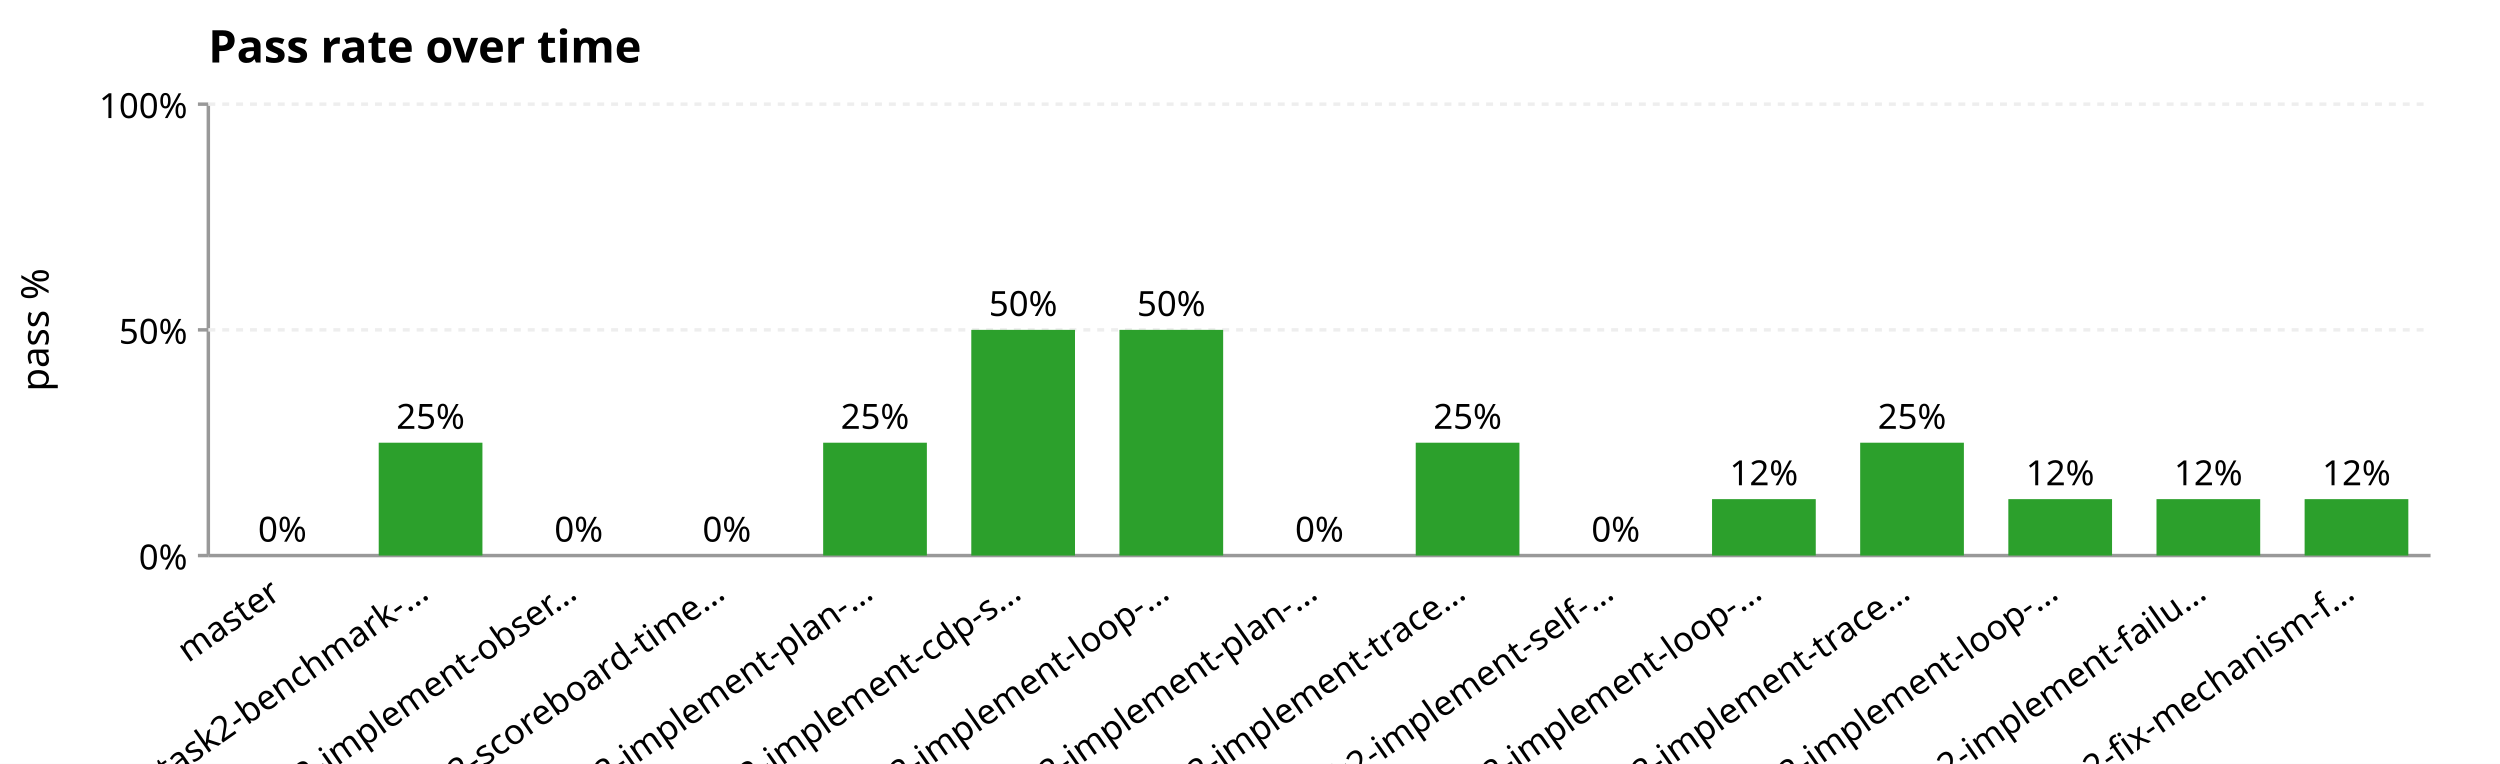
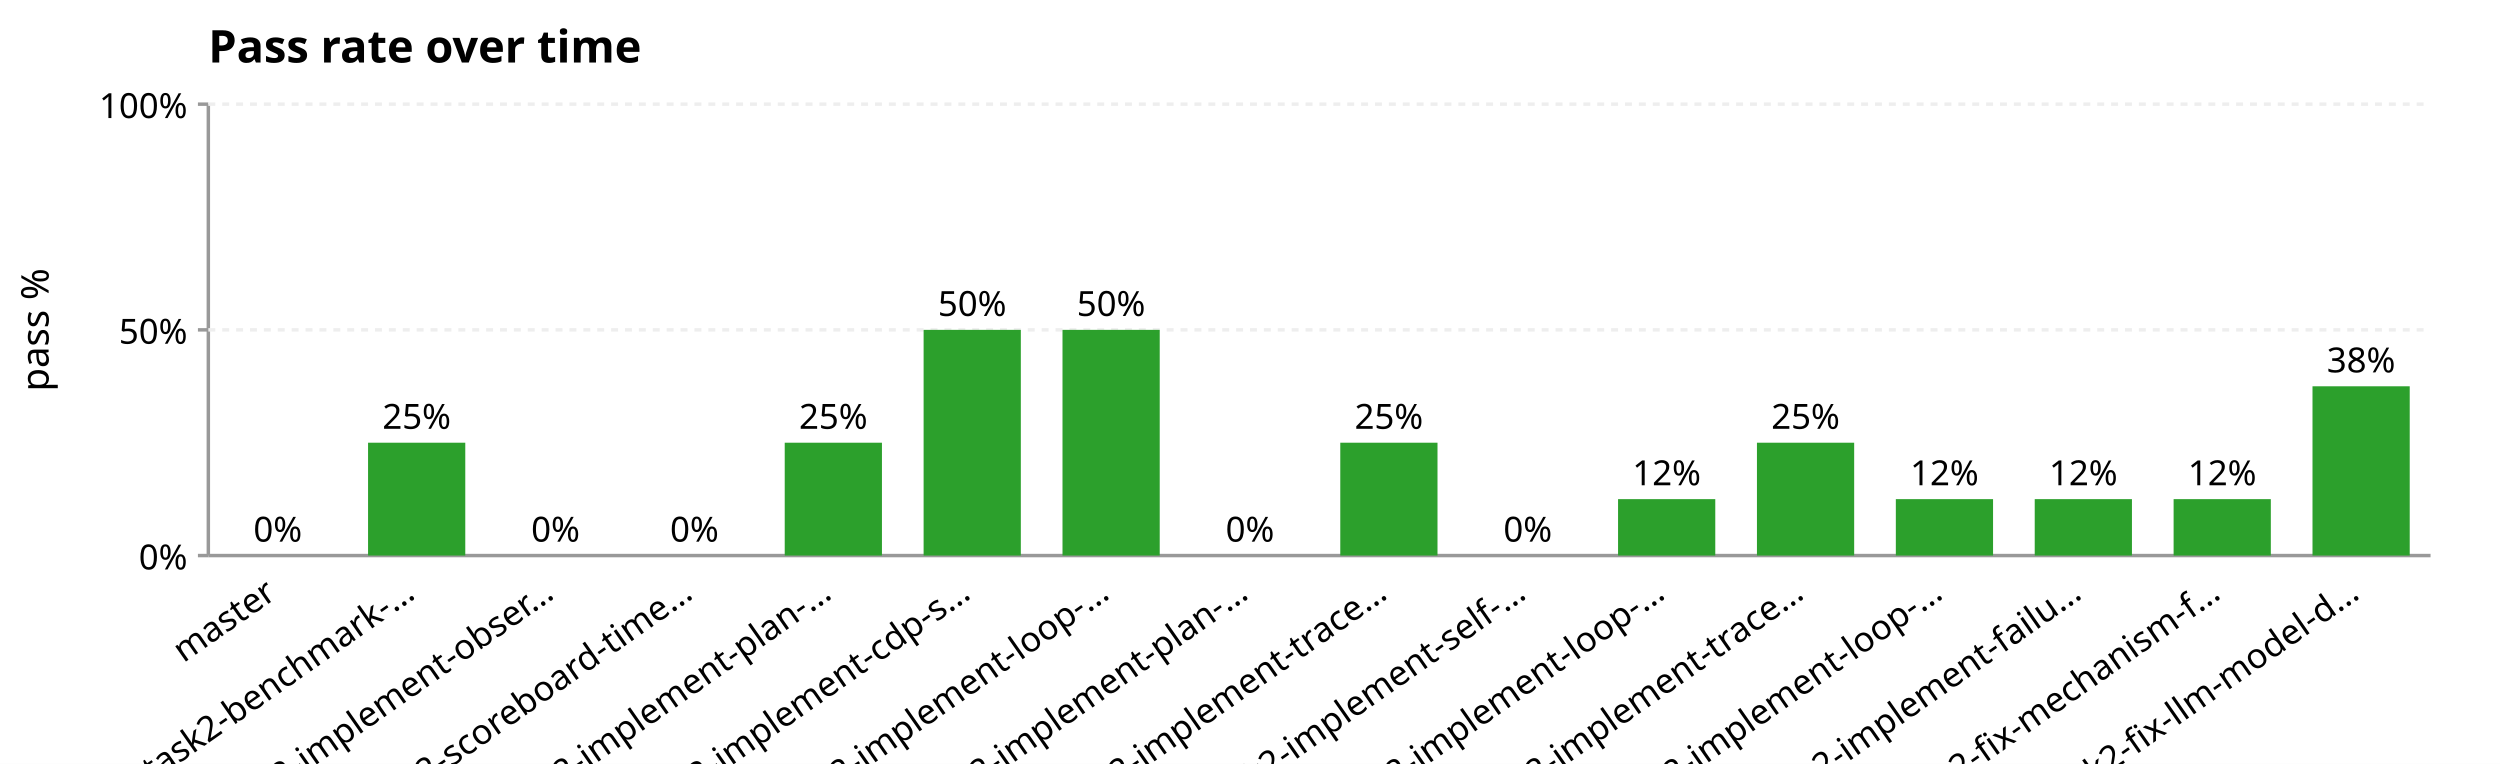
<svg xmlns="http://www.w3.org/2000/svg" viewBox="0 0 720 220" width="720" height="220" font-family="sans-serif">
  <rect width="100%" height="100%" fill="#fff" />
  <text x="60" y="18" font-size="13" font-weight="600">Pass rate over time</text>
  <line x1="60" y1="30" x2="60" y2="160" stroke="#999" />
  <line x1="60" y1="160" x2="700" y2="160" stroke="#999" />
  <line x1="57" y1="160.0" x2="60" y2="160.0" stroke="#999" />
  <text x="54" y="164.0" font-size="10" text-anchor="end" fill="#000">0%</text>
  <line x1="57" y1="95.0" x2="60" y2="95.0" stroke="#999" />
  <text x="54" y="99.0" font-size="10" text-anchor="end" fill="#000">50%</text>
  <line x1="60" y1="95.0" x2="700" y2="95.0" stroke="#eee" stroke-dasharray="2,2" />
  <line x1="57" y1="30.0" x2="60" y2="30.0" stroke="#999" />
  <text x="54" y="34.0" font-size="10" text-anchor="end" fill="#000">100%</text>
  <line x1="60" y1="30.0" x2="700" y2="30.0" stroke="#eee" stroke-dasharray="2,2" />
  <text x="14" y="95.0" font-size="11" fill="#000" transform="rotate(-90 14 95.0)" text-anchor="middle">pass %</text>
-   <rect x="66.40" y="160.00" width="29.87" height="0.00" fill="#2ca02c" />
-   <text x="81.33" y="156.00" font-size="10" text-anchor="middle" fill="#000">0%</text>
-   <text x="81.33" y="172" font-size="10" fill="#000" text-anchor="end" transform="rotate(-35 81.33 172)">master</text>
-   <rect x="109.07" y="127.50" width="29.87" height="32.50" fill="#2ca02c" />
-   <text x="124.00" y="123.50" font-size="10" text-anchor="middle" fill="#000">25%</text>
-   <text x="124.00" y="172" font-size="10" fill="#000" text-anchor="end" transform="rotate(-35 124.00 172)">feat-task2-benchmark-…</text>
-   <rect x="151.73" y="160.00" width="29.87" height="0.00" fill="#2ca02c" />
-   <text x="166.67" y="156.00" font-size="10" text-anchor="middle" fill="#000">0%</text>
-   <text x="166.67" y="172" font-size="10" fill="#000" text-anchor="end" transform="rotate(-35 166.67 172)">task2-implement-obser…</text>
-   <rect x="194.40" y="160.00" width="29.87" height="0.00" fill="#2ca02c" />
-   <text x="209.33" y="156.00" font-size="10" text-anchor="middle" fill="#000">0%</text>
-   <text x="209.33" y="172" font-size="10" fill="#000" text-anchor="end" transform="rotate(-35 209.33 172)">task2-scoreboard-time…</text>
-   <rect x="237.07" y="127.50" width="29.87" height="32.50" fill="#2ca02c" />
-   <text x="252.00" y="123.50" font-size="10" text-anchor="middle" fill="#000">25%</text>
-   <text x="252.00" y="172" font-size="10" fill="#000" text-anchor="end" transform="rotate(-35 252.00 172)">task2-implement-plan-…</text>
-   <rect x="279.73" y="95.00" width="29.87" height="65.00" fill="#2ca02c" />
-   <text x="294.67" y="91.00" font-size="10" text-anchor="middle" fill="#000">50%</text>
-   <text x="294.67" y="172" font-size="10" fill="#000" text-anchor="end" transform="rotate(-35 294.67 172)">task2-implement-cdp-s…</text>
-   <rect x="322.40" y="95.00" width="29.87" height="65.00" fill="#2ca02c" />
-   <text x="337.33" y="91.00" font-size="10" text-anchor="middle" fill="#000">50%</text>
-   <text x="337.33" y="172" font-size="10" fill="#000" text-anchor="end" transform="rotate(-35 337.33 172)">task2-implement-loop-…</text>
-   <rect x="365.07" y="160.00" width="29.87" height="0.00" fill="#2ca02c" />
-   <text x="380.00" y="156.00" font-size="10" text-anchor="middle" fill="#000">0%</text>
-   <text x="380.00" y="172" font-size="10" fill="#000" text-anchor="end" transform="rotate(-35 380.00 172)">task2-implement-plan-…</text>
-   <rect x="407.73" y="127.50" width="29.87" height="32.50" fill="#2ca02c" />
-   <text x="422.67" y="123.50" font-size="10" text-anchor="middle" fill="#000">25%</text>
-   <text x="422.67" y="172" font-size="10" fill="#000" text-anchor="end" transform="rotate(-35 422.67 172)">task2-implement-trace…</text>
-   <rect x="450.40" y="160.00" width="29.87" height="0.00" fill="#2ca02c" />
-   <text x="465.33" y="156.00" font-size="10" text-anchor="middle" fill="#000">0%</text>
-   <text x="465.33" y="172" font-size="10" fill="#000" text-anchor="end" transform="rotate(-35 465.33 172)">task2-implement-self-…</text>
-   <rect x="493.07" y="143.75" width="29.87" height="16.25" fill="#2ca02c" />
-   <text x="508.00" y="139.75" font-size="10" text-anchor="middle" fill="#000">12%</text>
-   <text x="508.00" y="172" font-size="10" fill="#000" text-anchor="end" transform="rotate(-35 508.00 172)">task2-implement-loop-…</text>
-   <rect x="535.73" y="127.50" width="29.87" height="32.50" fill="#2ca02c" />
-   <text x="550.67" y="123.50" font-size="10" text-anchor="middle" fill="#000">25%</text>
-   <text x="550.67" y="172" font-size="10" fill="#000" text-anchor="end" transform="rotate(-35 550.67 172)">task2-implement-trace…</text>
-   <rect x="578.40" y="143.75" width="29.87" height="16.25" fill="#2ca02c" />
-   <text x="593.33" y="139.75" font-size="10" text-anchor="middle" fill="#000">12%</text>
-   <text x="593.33" y="172" font-size="10" fill="#000" text-anchor="end" transform="rotate(-35 593.33 172)">task2-implement-loop-…</text>
-   <rect x="621.07" y="143.75" width="29.87" height="16.25" fill="#2ca02c" />
-   <text x="636.00" y="139.75" font-size="10" text-anchor="middle" fill="#000">12%</text>
-   <text x="636.00" y="172" font-size="10" fill="#000" text-anchor="end" transform="rotate(-35 636.00 172)">task2-implement-failu…</text>
-   <rect x="663.73" y="143.75" width="29.87" height="16.25" fill="#2ca02c" />
-   <text x="678.67" y="139.75" font-size="10" text-anchor="middle" fill="#000">12%</text>
-   <text x="678.67" y="172" font-size="10" fill="#000" text-anchor="end" transform="rotate(-35 678.67 172)">task2-fix-mechanism-f…</text>
+   <rect x="66.00" y="160.00" width="28.00" height="0.00" fill="#2ca02c" />
+   <text x="80.00" y="156.00" font-size="10" text-anchor="middle" fill="#000">0%</text>
+   <text x="80.00" y="172" font-size="10" fill="#000" text-anchor="end" transform="rotate(-35 80.00 172)">master</text>
+   <rect x="106.00" y="127.50" width="28.00" height="32.50" fill="#2ca02c" />
+   <text x="120.00" y="123.50" font-size="10" text-anchor="middle" fill="#000">25%</text>
+   <text x="120.00" y="172" font-size="10" fill="#000" text-anchor="end" transform="rotate(-35 120.00 172)">feat-task2-benchmark-…</text>
+   <rect x="146.00" y="160.00" width="28.00" height="0.00" fill="#2ca02c" />
+   <text x="160.00" y="156.00" font-size="10" text-anchor="middle" fill="#000">0%</text>
+   <text x="160.00" y="172" font-size="10" fill="#000" text-anchor="end" transform="rotate(-35 160.00 172)">task2-implement-obser…</text>
+   <rect x="186.00" y="160.00" width="28.00" height="0.00" fill="#2ca02c" />
+   <text x="200.00" y="156.00" font-size="10" text-anchor="middle" fill="#000">0%</text>
+   <text x="200.00" y="172" font-size="10" fill="#000" text-anchor="end" transform="rotate(-35 200.00 172)">task2-scoreboard-time…</text>
+   <rect x="226.00" y="127.50" width="28.00" height="32.50" fill="#2ca02c" />
+   <text x="240.00" y="123.50" font-size="10" text-anchor="middle" fill="#000">25%</text>
+   <text x="240.00" y="172" font-size="10" fill="#000" text-anchor="end" transform="rotate(-35 240.00 172)">task2-implement-plan-…</text>
+   <rect x="266.00" y="95.00" width="28.00" height="65.00" fill="#2ca02c" />
+   <text x="280.00" y="91.00" font-size="10" text-anchor="middle" fill="#000">50%</text>
+   <text x="280.00" y="172" font-size="10" fill="#000" text-anchor="end" transform="rotate(-35 280.00 172)">task2-implement-cdp-s…</text>
+   <rect x="306.00" y="95.00" width="28.00" height="65.00" fill="#2ca02c" />
+   <text x="320.00" y="91.00" font-size="10" text-anchor="middle" fill="#000">50%</text>
+   <text x="320.00" y="172" font-size="10" fill="#000" text-anchor="end" transform="rotate(-35 320.00 172)">task2-implement-loop-…</text>
+   <rect x="346.00" y="160.00" width="28.00" height="0.00" fill="#2ca02c" />
+   <text x="360.00" y="156.00" font-size="10" text-anchor="middle" fill="#000">0%</text>
+   <text x="360.00" y="172" font-size="10" fill="#000" text-anchor="end" transform="rotate(-35 360.00 172)">task2-implement-plan-…</text>
+   <rect x="386.00" y="127.50" width="28.00" height="32.50" fill="#2ca02c" />
+   <text x="400.00" y="123.50" font-size="10" text-anchor="middle" fill="#000">25%</text>
+   <text x="400.00" y="172" font-size="10" fill="#000" text-anchor="end" transform="rotate(-35 400.00 172)">task2-implement-trace…</text>
+   <rect x="426.00" y="160.00" width="28.00" height="0.00" fill="#2ca02c" />
+   <text x="440.00" y="156.00" font-size="10" text-anchor="middle" fill="#000">0%</text>
+   <text x="440.00" y="172" font-size="10" fill="#000" text-anchor="end" transform="rotate(-35 440.00 172)">task2-implement-self-…</text>
+   <rect x="466.00" y="143.75" width="28.00" height="16.25" fill="#2ca02c" />
+   <text x="480.00" y="139.75" font-size="10" text-anchor="middle" fill="#000">12%</text>
+   <text x="480.00" y="172" font-size="10" fill="#000" text-anchor="end" transform="rotate(-35 480.00 172)">task2-implement-loop-…</text>
+   <rect x="506.00" y="127.50" width="28.00" height="32.50" fill="#2ca02c" />
+   <text x="520.00" y="123.50" font-size="10" text-anchor="middle" fill="#000">25%</text>
+   <text x="520.00" y="172" font-size="10" fill="#000" text-anchor="end" transform="rotate(-35 520.00 172)">task2-implement-trace…</text>
+   <rect x="546.00" y="143.75" width="28.00" height="16.25" fill="#2ca02c" />
+   <text x="560.00" y="139.75" font-size="10" text-anchor="middle" fill="#000">12%</text>
+   <text x="560.00" y="172" font-size="10" fill="#000" text-anchor="end" transform="rotate(-35 560.00 172)">task2-implement-loop-…</text>
+   <rect x="586.00" y="143.75" width="28.00" height="16.25" fill="#2ca02c" />
+   <text x="600.00" y="139.75" font-size="10" text-anchor="middle" fill="#000">12%</text>
+   <text x="600.00" y="172" font-size="10" fill="#000" text-anchor="end" transform="rotate(-35 600.00 172)">task2-implement-failu…</text>
+   <rect x="626.00" y="143.75" width="28.00" height="16.25" fill="#2ca02c" />
+   <text x="640.00" y="139.75" font-size="10" text-anchor="middle" fill="#000">12%</text>
+   <text x="640.00" y="172" font-size="10" fill="#000" text-anchor="end" transform="rotate(-35 640.00 172)">task2-fix-mechanism-f…</text>
+   <rect x="666.00" y="111.25" width="28.00" height="48.75" fill="#2ca02c" />
+   <text x="680.00" y="107.25" font-size="10" text-anchor="middle" fill="#000">38%</text>
+   <text x="680.00" y="172" font-size="10" fill="#000" text-anchor="end" transform="rotate(-35 680.00 172)">task2-fix-llm-model-d…</text>
</svg>
